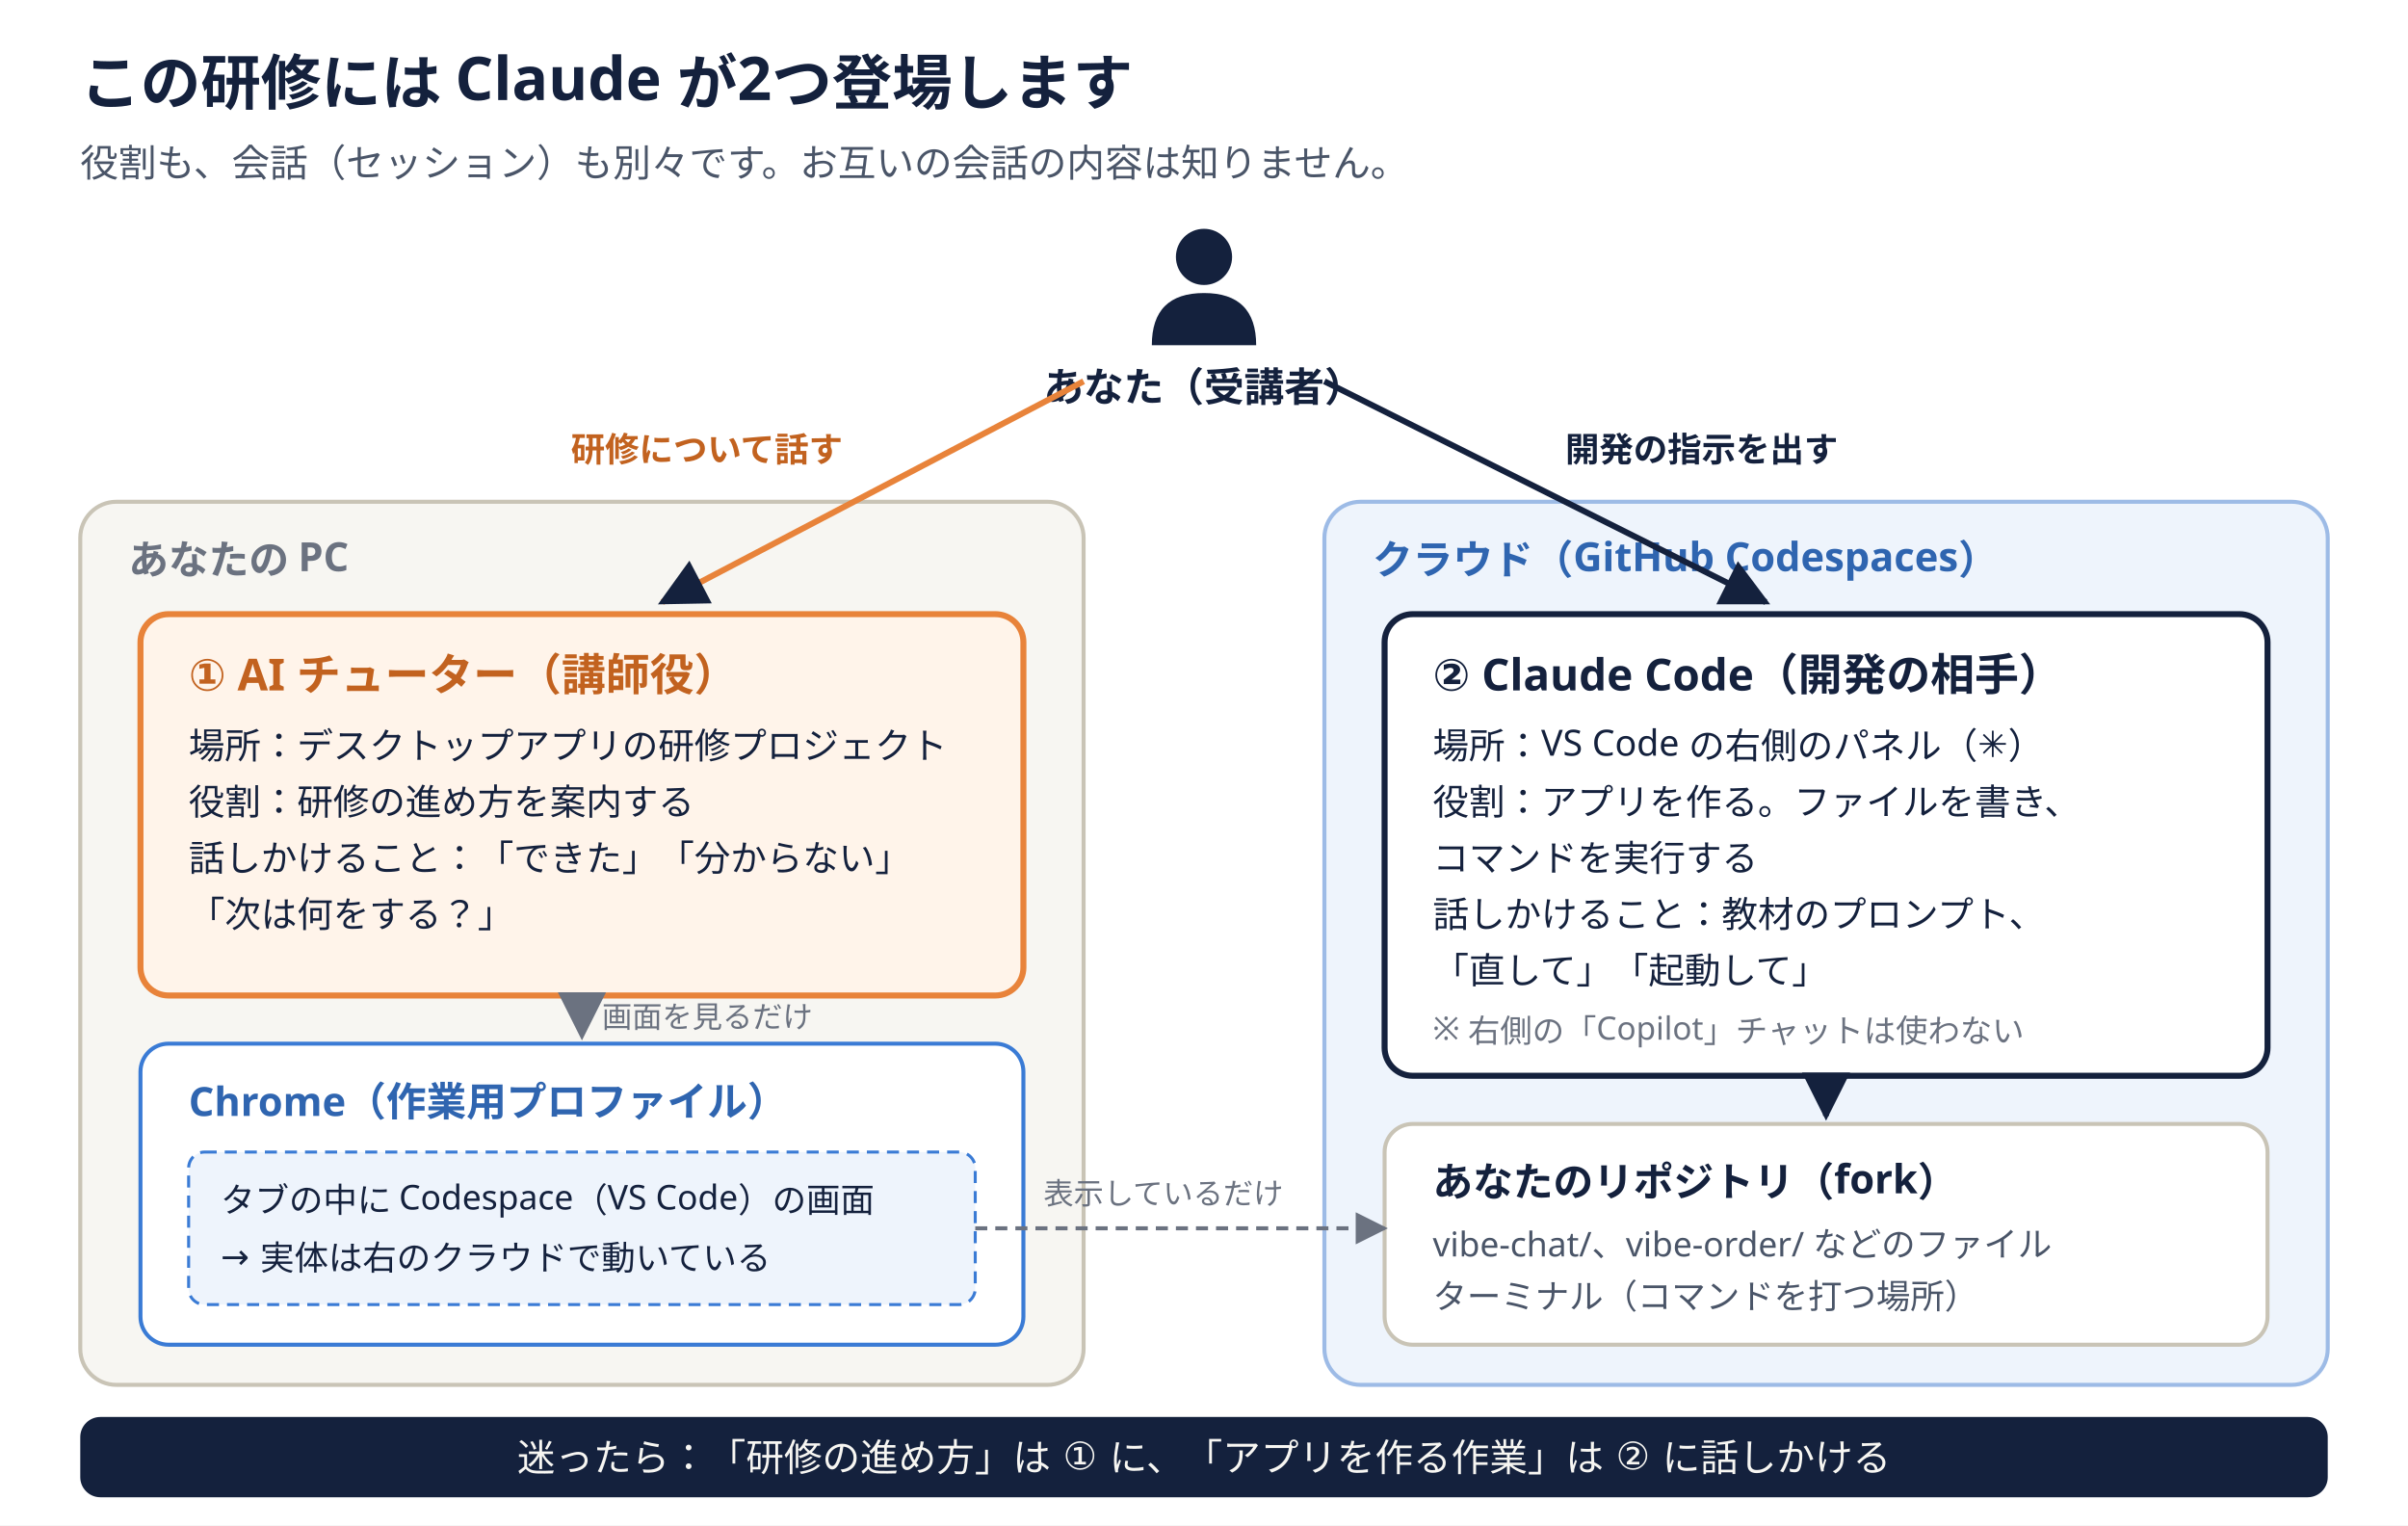
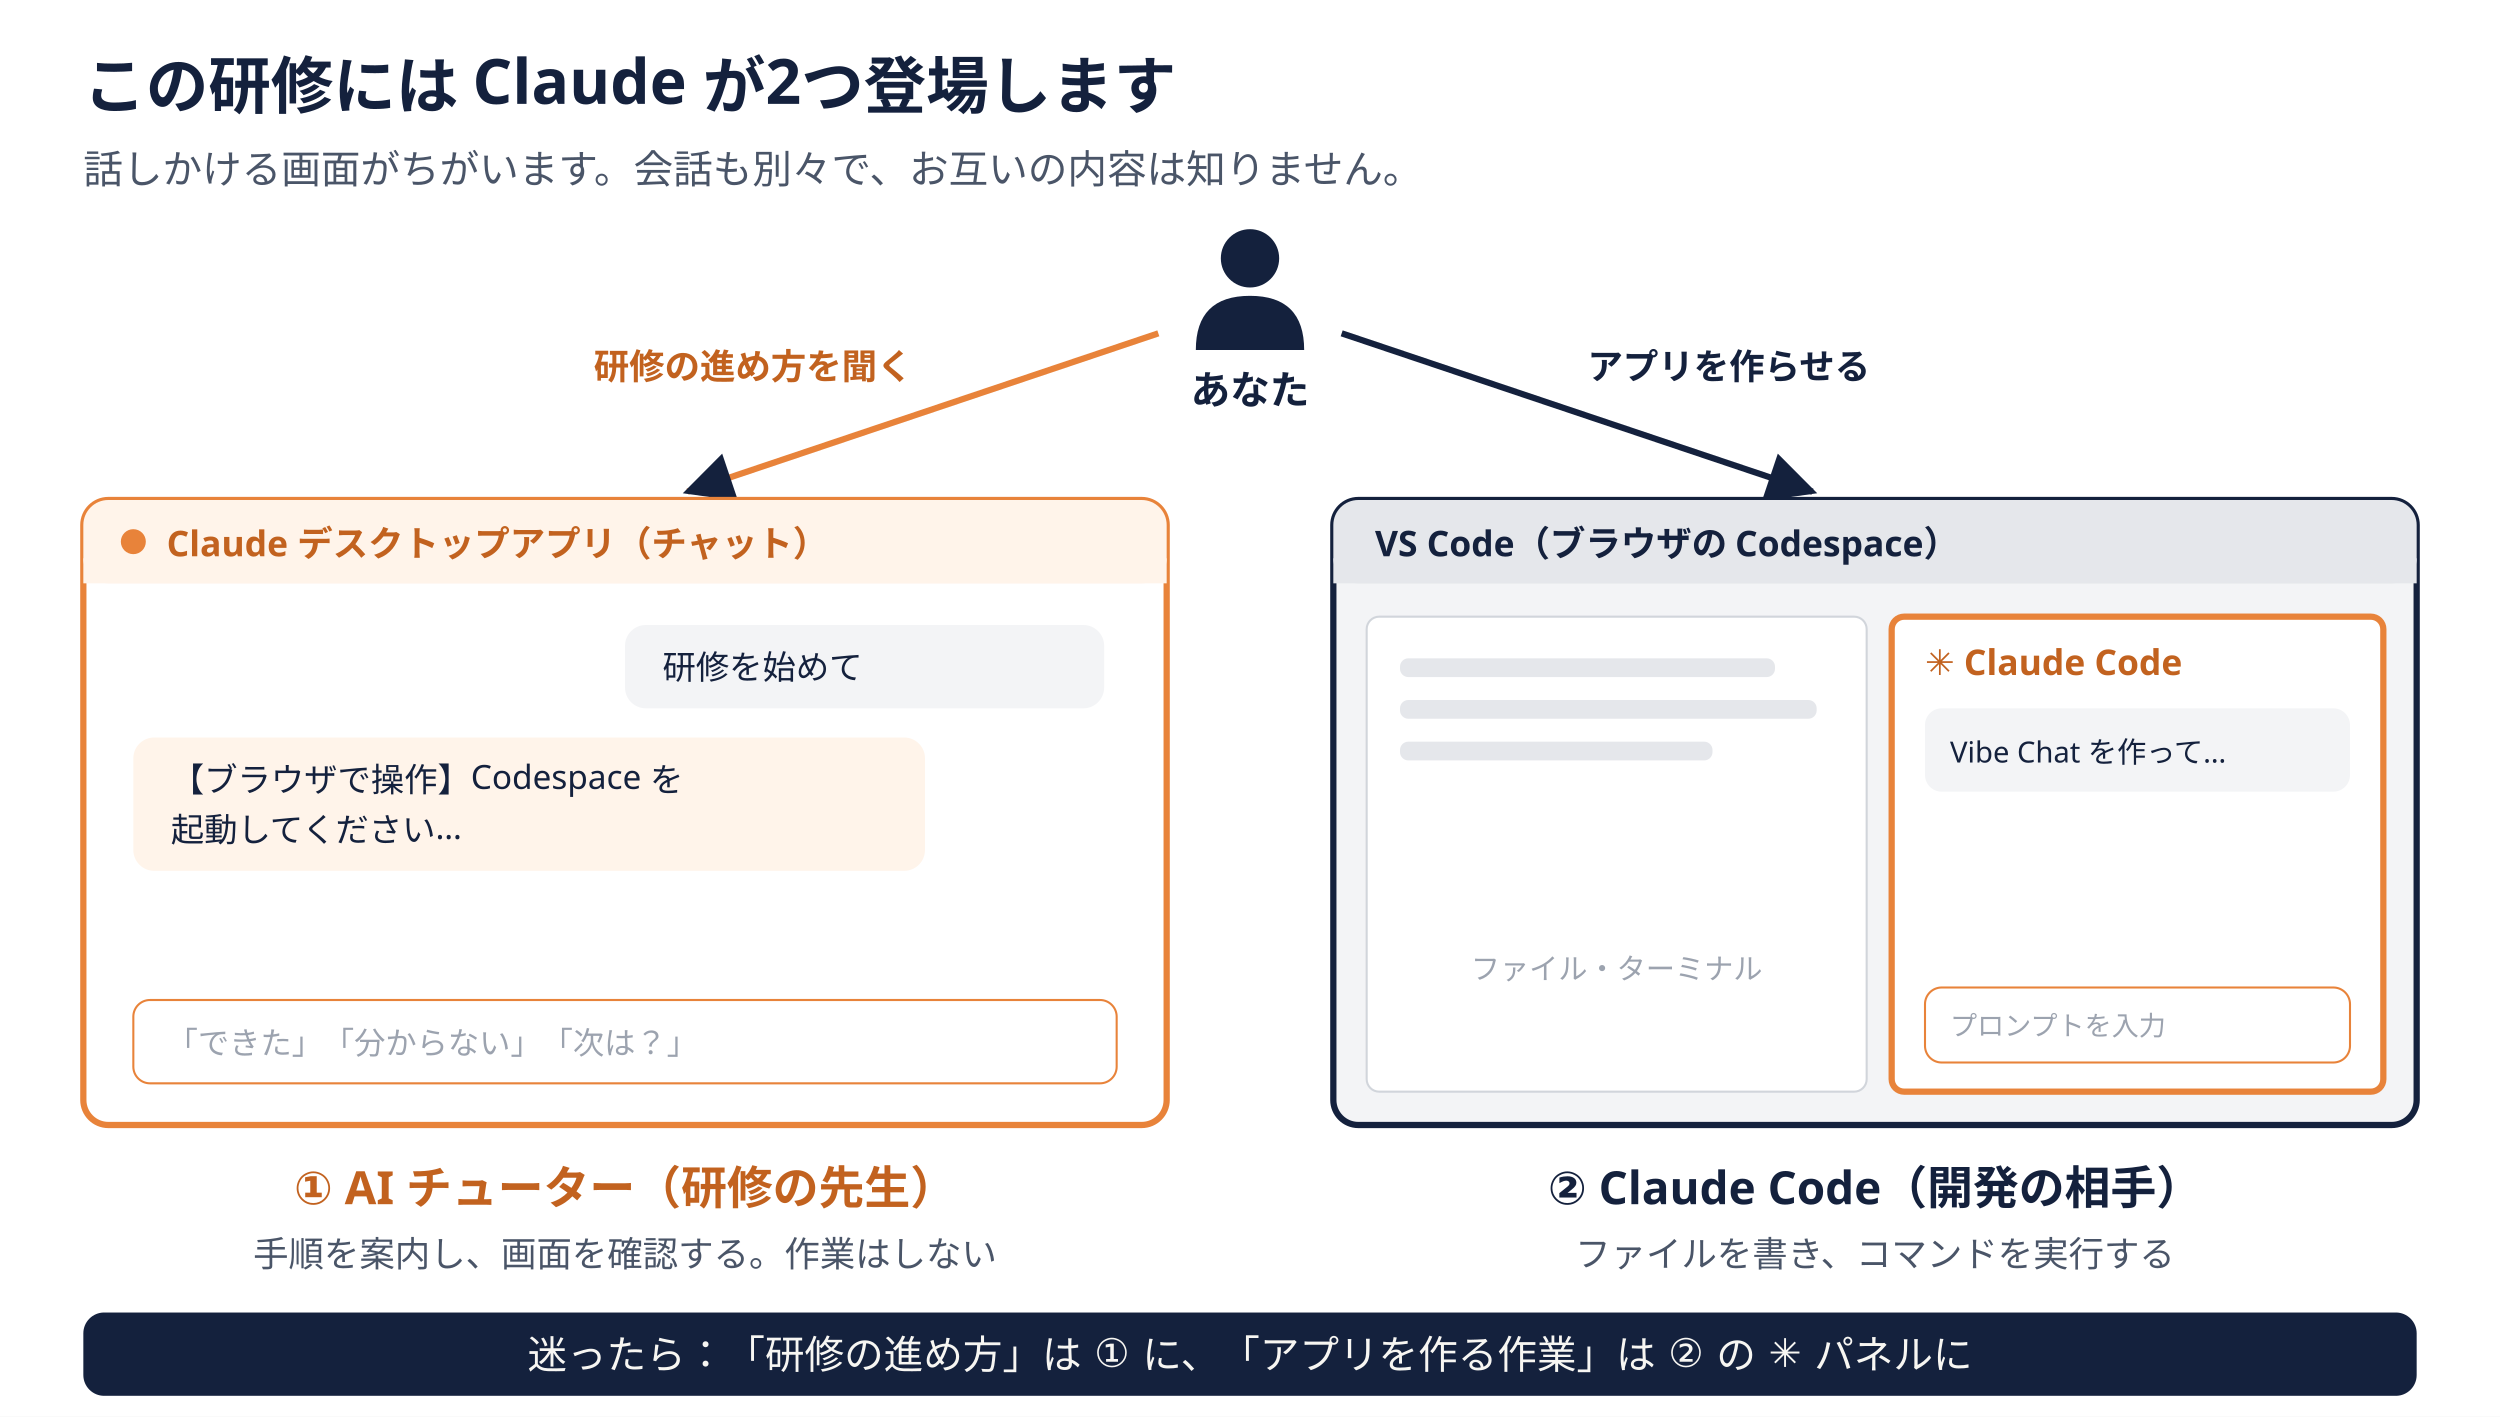
- <svg xmlns="http://www.w3.org/2000/svg" viewBox="0 0 1200 760" font-family="'Noto Sans JP','Meiryo','Hiragino Sans',sans-serif">
+ <svg xmlns="http://www.w3.org/2000/svg" viewBox="0 0 1200 680" font-family="'Noto Sans JP','Meiryo','Hiragino Sans',sans-serif">
  <defs>
    <marker id="arrow" viewBox="0 0 10 10" refX="9" refY="5" markerWidth="8" markerHeight="8" orient="auto-start-reverse">
      <path d="M0 0 L10 5 L0 10 z" fill="#14213D" />
    </marker>
-     <marker id="arrowGray" viewBox="0 0 10 10" refX="9" refY="5" markerWidth="8" markerHeight="8" orient="auto-start-reverse">
-       <path d="M0 0 L10 5 L0 10 z" fill="#6B7280" />
-     </marker>
  </defs>
-   <rect width="1200" height="760" fill="#FFFFFF" />
+   <rect width="1200" height="680" fill="#FFFFFF" />
  <text x="40" y="52" font-size="30" font-weight="700" fill="#14213D">この研修には Claude が2つ登場します</text>
-   <text x="40" y="88" font-size="19" fill="#4A5568">役割も、会話（セッション）も別々です。お互いの会話の内容は知りません。</text>
-   <circle cx="600" cy="128" r="14" fill="#14213D" />
-   <path d="M574 172 Q574 146 600 146 Q626 146 626 172 Z" fill="#14213D" />
-   <text x="600" y="200" font-size="20" font-weight="700" fill="#14213D" text-anchor="middle">あなた（受講者）</text>
-   <rect x="40" y="250" width="500" height="440" rx="18" fill="#F7F6F2" stroke="#C9C4B6" stroke-width="2" />
-   <text x="64" y="286" font-size="20" font-weight="700" fill="#6B7280">あなたの PC</text>
-   <rect x="70" y="306" width="440" height="190" rx="14" fill="#FFF4EA" stroke="#E8833A" stroke-width="3" />
-   <text x="94" y="344" font-size="22" font-weight="700" fill="#C2621F">① AI チューター（講師役）</text>
-   <text x="94" y="378" font-size="18" fill="#14213D">場所：デスクトップアプリの研修プロジェクト</text>
-   <text x="94" y="406" font-size="18" fill="#14213D">役割：研修の進め方を案内する</text>
-   <text x="94" y="434" font-size="18" fill="#14213D">話しかけること：「できた」「分からない」</text>
-   <text x="94" y="462" font-size="18" fill="#14213D">　　　　　　　　「次は何をする？」</text>
-   <rect x="70" y="520" width="440" height="150" rx="14" fill="#FFFFFF" stroke="#3A7BD5" stroke-width="2" />
-   <text x="94" y="556" font-size="20" font-weight="700" fill="#2F65B0">Chrome（作業用プロファイル）</text>
-   <rect x="94" y="574" width="392" height="76" rx="8" fill="#EEF4FC" stroke="#3A7BD5" stroke-width="1.5" stroke-dasharray="6 4" />
-   <text x="110" y="604" font-size="17" fill="#14213D">タブの中に Codespace（VS Code）の画面</text>
-   <text x="110" y="632" font-size="17" fill="#14213D">→ 実体は右のクラウドで動いている</text>
-   <rect x="660" y="250" width="500" height="440" rx="18" fill="#EEF4FC" stroke="#9DBBE6" stroke-width="2" />
-   <text x="684" y="286" font-size="20" font-weight="700" fill="#2F65B0">クラウド（GitHub Codespaces）</text>
-   <rect x="690" y="306" width="440" height="230" rx="14" fill="#FFFFFF" stroke="#14213D" stroke-width="3" />
-   <text x="714" y="344" font-size="22" font-weight="700" fill="#14213D">② Claude Code（開発の相手）</text>
-   <text x="714" y="378" font-size="18" fill="#14213D">場所：VS Code の右側のパネル（✳）</text>
-   <text x="714" y="406" font-size="18" fill="#14213D">役割：アプリを作る。ファイルを書き、</text>
-   <text x="714" y="434" font-size="18" fill="#14213D">　　　コマンドを実行する</text>
-   <text x="714" y="462" font-size="18" fill="#14213D">話しかけること：教材のプロンプト、</text>
-   <text x="714" y="490" font-size="18" fill="#14213D">　　　「直して」「起動して」</text>
-   <text x="714" y="518" font-size="16" fill="#6B7280">※ 右側の「Copilot」チャットは使わない</text>
-   <rect x="690" y="560" width="440" height="110" rx="14" fill="#FFFFFF" stroke="#C9C4B6" stroke-width="2" />
-   <text x="714" y="596" font-size="20" font-weight="700" fill="#14213D">あなたのリポジトリ（fork）</text>
-   <text x="714" y="626" font-size="17" fill="#4A5568">vibe-chat/、vibe-order/ などのファイル</text>
-   <text x="714" y="652" font-size="17" fill="#4A5568">ターミナル（コマンドを打つ場所）</text>
-   <path d="M540 190 L330 300" fill="none" stroke="#E8833A" stroke-width="3" marker-end="url(#arrow)" />
-   <text x="420" y="230" font-size="17" fill="#C2621F" font-weight="700" text-anchor="end">研修について話す</text>
-   <path d="M660 190 L880 300" fill="none" stroke="#14213D" stroke-width="3" marker-end="url(#arrow)" />
-   <text x="780" y="230" font-size="17" fill="#14213D" font-weight="700">開発の指示を出す</text>
-   <path d="M290 496 L290 516" fill="none" stroke="#6B7280" stroke-width="3" stroke-dasharray="6 4" marker-end="url(#arrowGray)" />
-   <text x="300" y="512" font-size="15" fill="#6B7280">画面を見るだけ</text>
-   <path d="M910 536 L910 556" fill="none" stroke="#14213D" stroke-width="3" marker-end="url(#arrow)" />
-   <path d="M486 612 L690 612" fill="none" stroke="#6B7280" stroke-width="2" stroke-dasharray="6 4" marker-end="url(#arrowGray)" />
-   <text x="520" y="600" font-size="15" fill="#6B7280">表示しているだけ</text>
-   <rect x="40" y="706" width="1120" height="40" rx="10" fill="#14213D" />
-   <text x="600" y="733" font-size="19" fill="#F7F6F2" text-anchor="middle">迷ったら：「研修の進め方」は ① に、「アプリを作る作業」は ② に話しかける</text>
+   <text x="40" y="88" font-size="19" fill="#4A5568">話しかける画面がちがいます。会話も別々で、お互いの内容は知りません。</text>
+   <circle cx="600" cy="124" r="14" fill="#14213D" />
+   <path d="M574 168 Q574 142 600 142 Q626 142 626 168 Z" fill="#14213D" />
+   <text x="600" y="194" font-size="19" font-weight="700" fill="#14213D" text-anchor="middle">あなた</text>
+   <path d="M556 160 L330 236" fill="none" stroke="#E8833A" stroke-width="3" marker-end="url(#arrow)" />
+   <text x="438" y="182" font-size="17" fill="#C2621F" font-weight="700" text-anchor="end">研修の進め方を聞く</text>
+   <path d="M644 160 L870 236" fill="none" stroke="#14213D" stroke-width="3" marker-end="url(#arrow)" />
+   <text x="762" y="182" font-size="17" fill="#14213D" font-weight="700">アプリを作らせる</text>
+   <rect x="40" y="240" width="520" height="300" rx="12" fill="#FFFFFF" stroke="#E8833A" stroke-width="3" />
+   <rect x="40" y="240" width="520" height="40" rx="12" fill="#FFF4EA" />
+   <rect x="40" y="268" width="520" height="12" fill="#FFF4EA" />
+   <circle cx="64" cy="260" r="6" fill="#E8833A" />
+   <text x="80" y="267" font-size="17" font-weight="700" fill="#C2621F">Claude デスクトップアプリ（チャット）</text>
+   <rect x="300" y="300" width="230" height="40" rx="10" fill="#F3F4F6" />
+   <text x="318" y="326" font-size="16" fill="#14213D">研修を始めて</text>
+   <rect x="64" y="354" width="380" height="64" rx="10" fill="#FFF4EA" />
+   <text x="82" y="380" font-size="16" fill="#14213D">【ブラウザで操作】Codespace を</text>
+   <text x="82" y="404" font-size="16" fill="#14213D">起動してください…</text>
+   <rect x="64" y="480" width="472" height="40" rx="8" fill="#FFFFFF" stroke="#E8833A" />
+   <text x="80" y="506" font-size="15" fill="#9CA3AF">「できた」「分からない」「次は？」</text>
+   <rect x="640" y="240" width="520" height="300" rx="12" fill="#F3F4F6" stroke="#14213D" stroke-width="3" />
+   <rect x="640" y="240" width="520" height="40" rx="12" fill="#E5E7EB" />
+   <rect x="640" y="268" width="520" height="12" fill="#E5E7EB" />
+   <text x="660" y="267" font-size="17" font-weight="700" fill="#14213D">VS Code（ブラウザの Codespace）</text>
+   <rect x="656" y="296" width="240" height="228" rx="6" fill="#FFFFFF" stroke="#D1D5DB" />
+   <rect x="672" y="316" width="180" height="9" rx="4" fill="#E5E7EB" />
+   <rect x="672" y="336" width="200" height="9" rx="4" fill="#E5E7EB" />
+   <rect x="672" y="356" width="150" height="9" rx="4" fill="#E5E7EB" />
+   <text x="776" y="470" font-size="14" fill="#9CA3AF" text-anchor="middle">ファイル・ターミナル</text>
+   <rect x="908" y="296" width="236" height="228" rx="6" fill="#FFFFFF" stroke="#E8833A" stroke-width="3" />
+   <text x="924" y="324" font-size="17" font-weight="700" fill="#C2621F">✳ Claude Code</text>
+   <rect x="924" y="340" width="204" height="40" rx="8" fill="#F3F4F6" />
+   <text x="936" y="366" font-size="14" fill="#14213D">Vibe Chat を作って…</text>
+   <rect x="924" y="474" width="204" height="36" rx="8" fill="#FFFFFF" stroke="#E8833A" />
+   <text x="936" y="497" font-size="13" fill="#9CA3AF">プロンプトを入力</text>
+   <text x="300" y="578" font-size="22" font-weight="700" fill="#C2621F" text-anchor="middle">① AI チューター（研修の先生）</text>
+   <text x="300" y="608" font-size="17" fill="#4A5568" text-anchor="middle">手順を案内し、画面を確認する。作業はしない</text>
+   <text x="900" y="578" font-size="22" font-weight="700" fill="#14213D" text-anchor="middle">② Claude Code（開発の相手）</text>
+   <text x="900" y="608" font-size="17" fill="#4A5568" text-anchor="middle">ファイルを書き、コマンドを実行する</text>
+   <rect x="40" y="630" width="1120" height="40" rx="10" fill="#14213D" />
+   <text x="600" y="657" font-size="19" fill="#F7F6F2" text-anchor="middle">迷ったら：「研修の進め方」は ① に、「アプリを作る作業」は ② の ✳ パネルに</text>
</svg>
